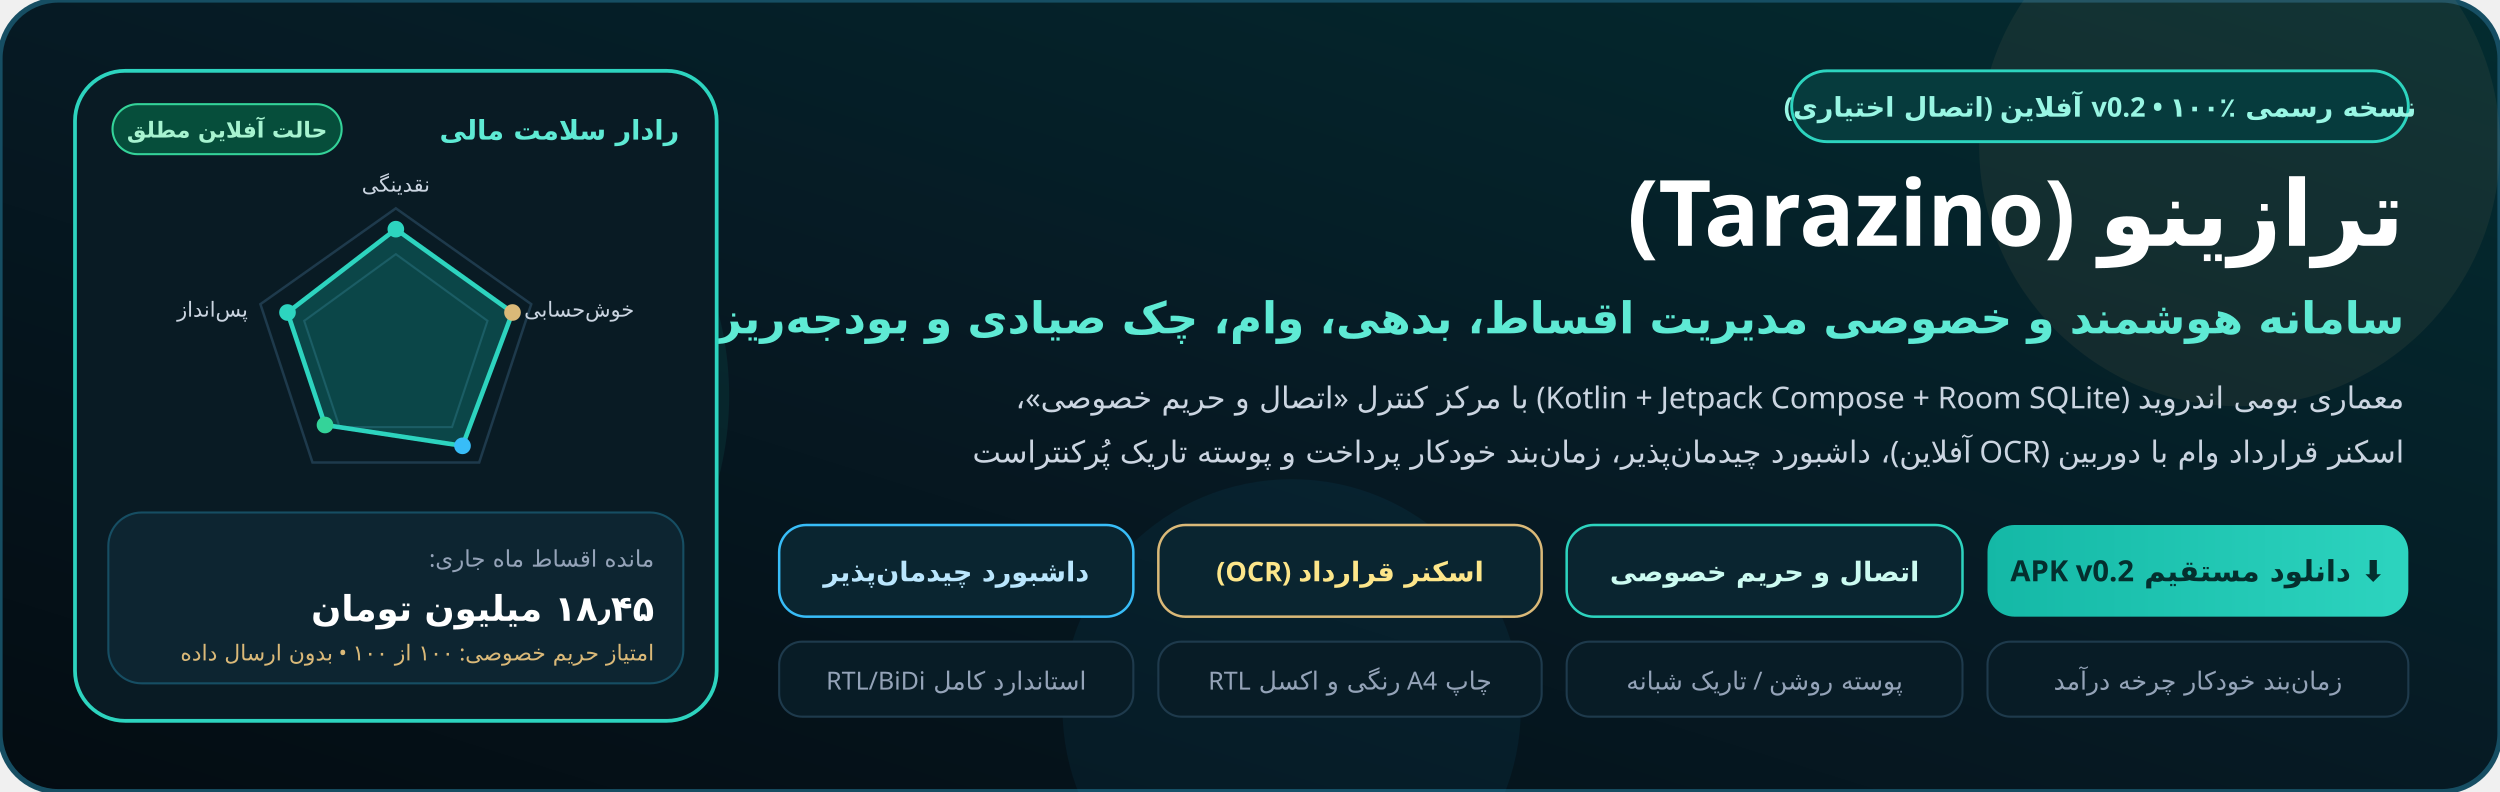
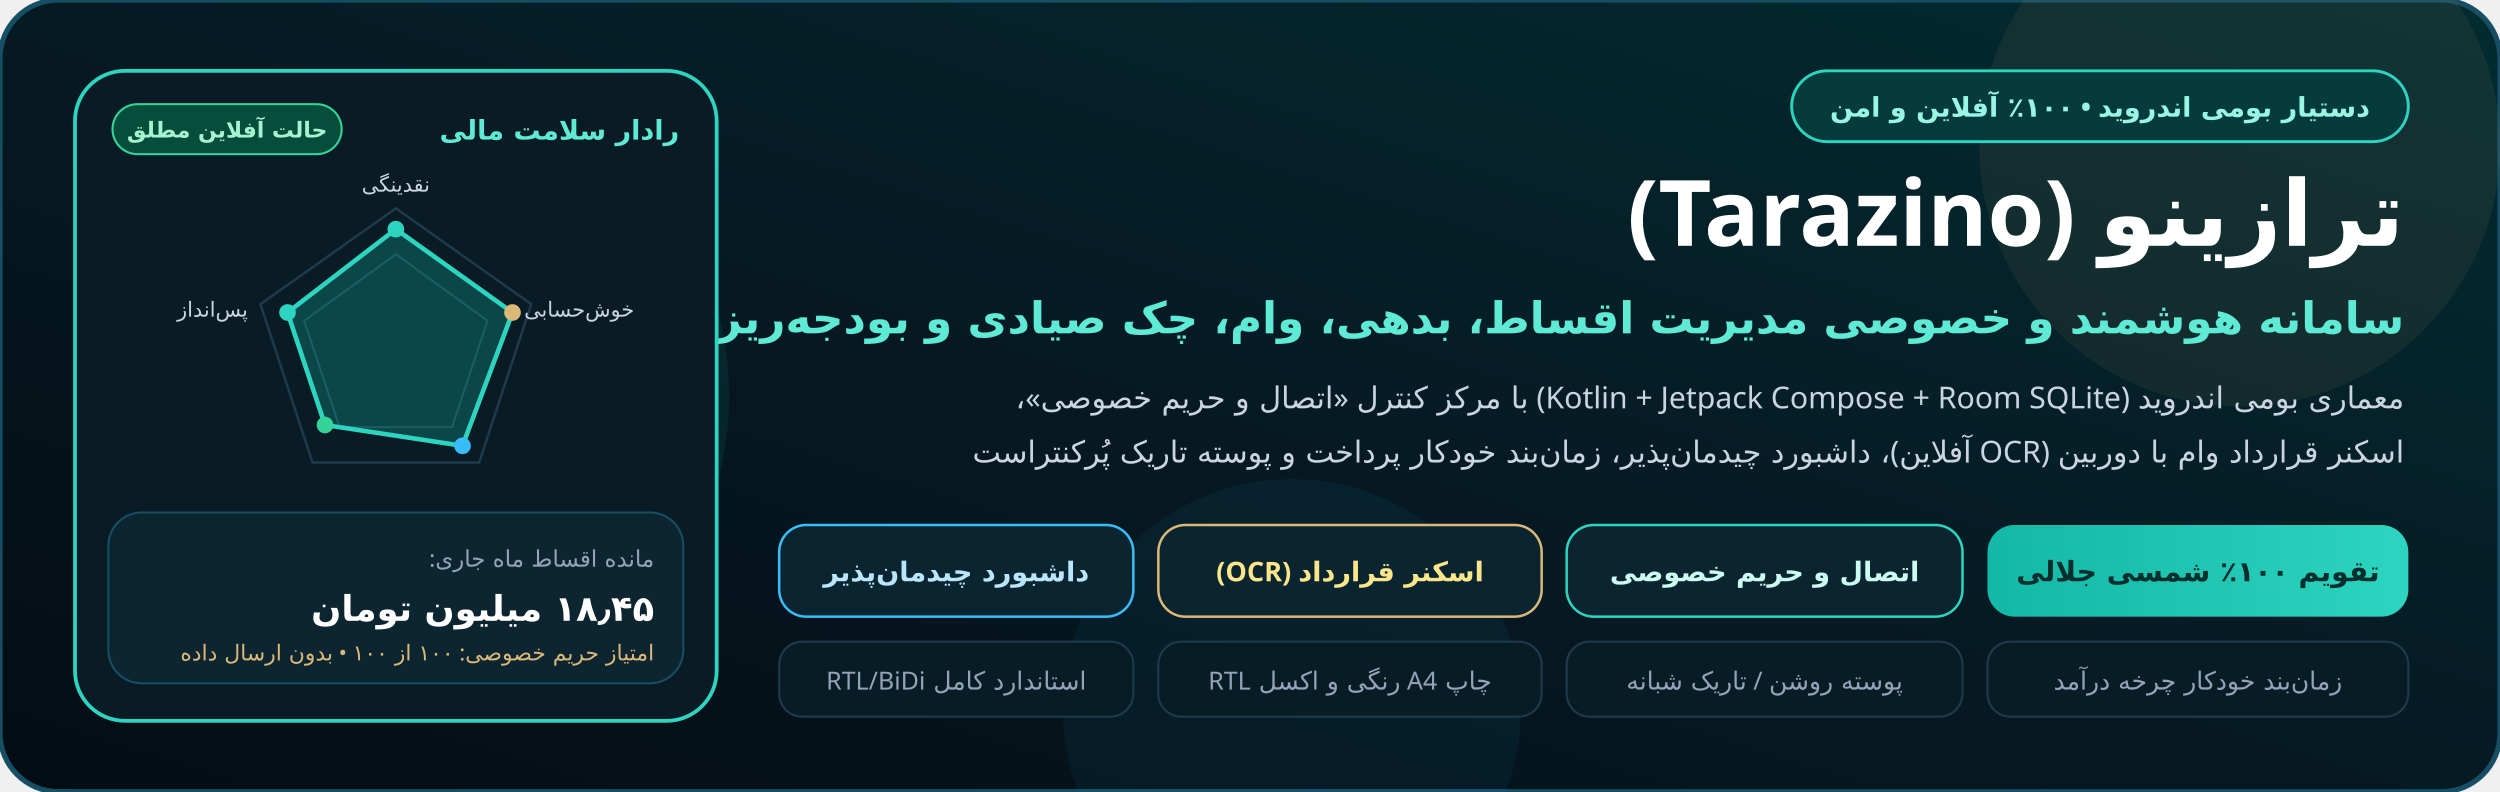
<svg xmlns="http://www.w3.org/2000/svg" viewBox="0 0 1200 380" width="1200" height="380" direction="rtl">
  <defs>
    <linearGradient id="bannerBgV2" x1="1" y1="0" x2="0" y2="1">
      <stop offset="0%" stop-color="#032C30" />
      <stop offset="50%" stop-color="#061A24" />
      <stop offset="100%" stop-color="#040C12" />
    </linearGradient>
    <linearGradient id="goldAccent" x1="0" y1="0" x2="1" y2="1">
      <stop offset="0%" stop-color="#E7C98A" />
      <stop offset="100%" stop-color="#C89E52" />
    </linearGradient>
    <linearGradient id="tealAccent" x1="0" y1="0" x2="1" y2="0">
      <stop offset="0%" stop-color="#14B8A6" />
      <stop offset="100%" stop-color="#2DD4BF" />
    </linearGradient>
  </defs>
  <rect width="1200" height="380" rx="28" fill="url(#bannerBgV2)" stroke="#164E63" stroke-width="2.5" />
  <circle cx="195" cy="190" r="155" fill="#14B8A6" opacity="0.09" />
  <circle cx="1075" cy="70" r="125" fill="#DAB978" opacity="0.07" />
  <circle cx="620" cy="340" r="110" fill="#0EA5E9" opacity="0.06" />
  <rect x="860" y="34" width="296" height="34" rx="17" fill="#063B3D" stroke="#2DD4BF" stroke-width="1.4" />
-   <text x="1008" y="56" text-anchor="middle" fill="#99F6E4" font-family="Vazirmatn, Tahoma, sans-serif" font-size="13" font-weight="bold">نسخه رسمی v0.2 • ۱۰۰٪ آفلاین (اتصال اختیاری)</text>
+   <text x="1008" y="56" text-anchor="middle" fill="#99F6E4" font-family="Vazirmatn, Tahoma, sans-serif" font-size="13" font-weight="bold">دستیار بومی اندروید • ۱۰۰٪ آفلاین و امن</text>
  <text x="1154" y="118" text-anchor="start" fill="#FFFFFF" font-family="Vazirmatn, Tahoma, sans-serif" font-size="44" font-weight="bold">ترازینو (Tarazino)</text>
  <text x="1154" y="160" text-anchor="start" fill="#5EEAD4" font-family="Vazirmatn, Tahoma, sans-serif" font-size="21" font-weight="bold">سامانه هوشمند و خصوصی مدیریت اقساط، بدهی، وام، چک صیادی و بودجه‌ریزی</text>
  <text x="1154" y="196" text-anchor="start" fill="#CBD5E1" font-family="Vazirmatn, Tahoma, sans-serif" font-size="14.5">معماری بومی اندروید (Kotlin + Jetpack Compose + Room SQLite) با مرکز کنترل «اتصال و حریم خصوصی»،</text>
  <text x="1154" y="222" text-anchor="start" fill="#CBD5E1" font-family="Vazirmatn, Tahoma, sans-serif" font-size="14.5">اسکنر قرارداد وام با دوربین (OCR آفلاین)، داشبورد چیدمان‌پذیر، زمان‌بند خودکار پرداخت و پوسته تاریک پُرکنتراست</text>
  <rect x="954" y="252" width="202" height="44" rx="13" fill="url(#tealAccent)" />
-   <text x="1055" y="279" text-anchor="middle" fill="#042F2E" font-family="Vazirmatn, Tahoma, sans-serif" font-size="14" font-weight="bold">⬇ دانلود مستقیم APK v0.2</text>
+   <text x="1055" y="279" text-anchor="middle" fill="#042F2E" font-family="Vazirmatn, Tahoma, sans-serif" font-size="13.5" font-weight="bold">تقویم ۱۰۰٪ شمسی جلالی</text>
  <rect x="752" y="252" width="190" height="44" rx="13" fill="#0A2530" stroke="#2DD4BF" stroke-width="1.2" />
  <text x="847" y="279" text-anchor="middle" fill="#CCFBF1" font-family="Vazirmatn, Tahoma, sans-serif" font-size="13" font-weight="bold">اتصال و حریم خصوصی</text>
  <rect x="556" y="252" width="184" height="44" rx="13" fill="#0A2530" stroke="#DAB978" stroke-width="1.2" />
  <text x="648" y="279" text-anchor="middle" fill="#FDE68A" font-family="Vazirmatn, Tahoma, sans-serif" font-size="13" font-weight="bold">اسکنر قرارداد (OCR)</text>
  <rect x="374" y="252" width="170" height="44" rx="13" fill="#0A2530" stroke="#38BDF8" stroke-width="1.2" />
  <text x="459" y="279" text-anchor="middle" fill="#BAE6FD" font-family="Vazirmatn, Tahoma, sans-serif" font-size="13" font-weight="bold">داشبورد چیدمان‌پذیر</text>
  <rect x="954" y="308" width="202" height="36" rx="11" fill="#081C26" stroke="#1E3A4C" stroke-width="1" />
  <text x="1055" y="331" text-anchor="middle" fill="#94A3B8" font-family="Vazirmatn, Tahoma, sans-serif" font-size="12">زمان‌بند خودکار چرخه درآمد</text>
  <rect x="752" y="308" width="190" height="36" rx="11" fill="#081C26" stroke="#1E3A4C" stroke-width="1" />
  <text x="847" y="331" text-anchor="middle" fill="#94A3B8" font-family="Vazirmatn, Tahoma, sans-serif" font-size="12">پوسته روشن / تاریک شبانه</text>
  <rect x="556" y="308" width="184" height="36" rx="11" fill="#081C26" stroke="#1E3A4C" stroke-width="1" />
  <text x="648" y="331" text-anchor="middle" fill="#94A3B8" font-family="Vazirmatn, Tahoma, sans-serif" font-size="12">چاپ A4 رنگی و اکسل RTL</text>
  <rect x="374" y="308" width="170" height="36" rx="11" fill="#081C26" stroke="#1E3A4C" stroke-width="1" />
  <text x="459" y="331" text-anchor="middle" fill="#94A3B8" font-family="Vazirmatn, Tahoma, sans-serif" font-size="12">استاندارد کامل RTL/BiDi</text>
  <rect x="36" y="34" width="308" height="312" rx="24" fill="#091B24" stroke="#2DD4BF" stroke-width="1.8" />
  <rect x="54" y="50" width="110" height="24" rx="12" fill="#064E3B" stroke="#34D399" stroke-width="1" />
  <text x="109" y="66" text-anchor="middle" fill="#A7F3D0" font-family="Vazirmatn, Tahoma, sans-serif" font-size="10.5" font-weight="bold">حالت آفلاین مطلق</text>
  <text x="326" y="67" text-anchor="start" fill="#5EEAD4" font-family="Vazirmatn, Tahoma, sans-serif" font-size="13" font-weight="bold">رادار سلامت مالی</text>
  <polygon points="190,100 255,146 230,222 150,222 125,146" fill="none" stroke="#1E3A4C" stroke-width="1.2" />
  <polygon points="190,122 234,154 217,205 163,205 146,154" fill="none" stroke="#1E3A4C" stroke-width="1" />
  <polygon points="190,110 246,150 222,214 156,204 138,150" fill="#14B8A6" fill-opacity="0.28" stroke="#2DD4BF" stroke-width="2.2" />
  <circle cx="190" cy="110" r="4" fill="#2DD4BF" />
  <circle cx="246" cy="150" r="4" fill="#DAB978" />
  <circle cx="222" cy="214" r="4" fill="#38BDF8" />
  <circle cx="156" cy="204" r="4" fill="#34D399" />
  <circle cx="138" cy="150" r="4" fill="#2DD4BF" />
  <text x="190" y="92" text-anchor="middle" fill="#CBD5E1" font-family="Vazirmatn, Tahoma, sans-serif" font-size="10">نقدینگی</text>
  <text x="278" y="152" text-anchor="middle" fill="#CBD5E1" font-family="Vazirmatn, Tahoma, sans-serif" font-size="10">خوش‌حسابی</text>
  <text x="102" y="152" text-anchor="middle" fill="#CBD5E1" font-family="Vazirmatn, Tahoma, sans-serif" font-size="10">پس‌انداز</text>
  <rect x="52" y="246" width="276" height="82" rx="16" fill="#0D2531" stroke="#164E63" stroke-width="1" />
  <text x="314" y="272" text-anchor="start" fill="#94A3B8" font-family="Vazirmatn, Tahoma, sans-serif" font-size="11">مانده اقساط ماه جاری:</text>
  <text x="314" y="298" text-anchor="start" fill="#FFFFFF" font-family="Vazirmatn, Tahoma, sans-serif" font-size="17" font-weight="bold">۱۸٫۴۵ میلیون تومان</text>
  <text x="314" y="317" text-anchor="start" fill="#DAB978" font-family="Vazirmatn, Tahoma, sans-serif" font-size="10.5">امتیاز حریم خصوصی: ۱۰۰ از ۱۰۰ • بدون ارسال داده</text>
</svg>
